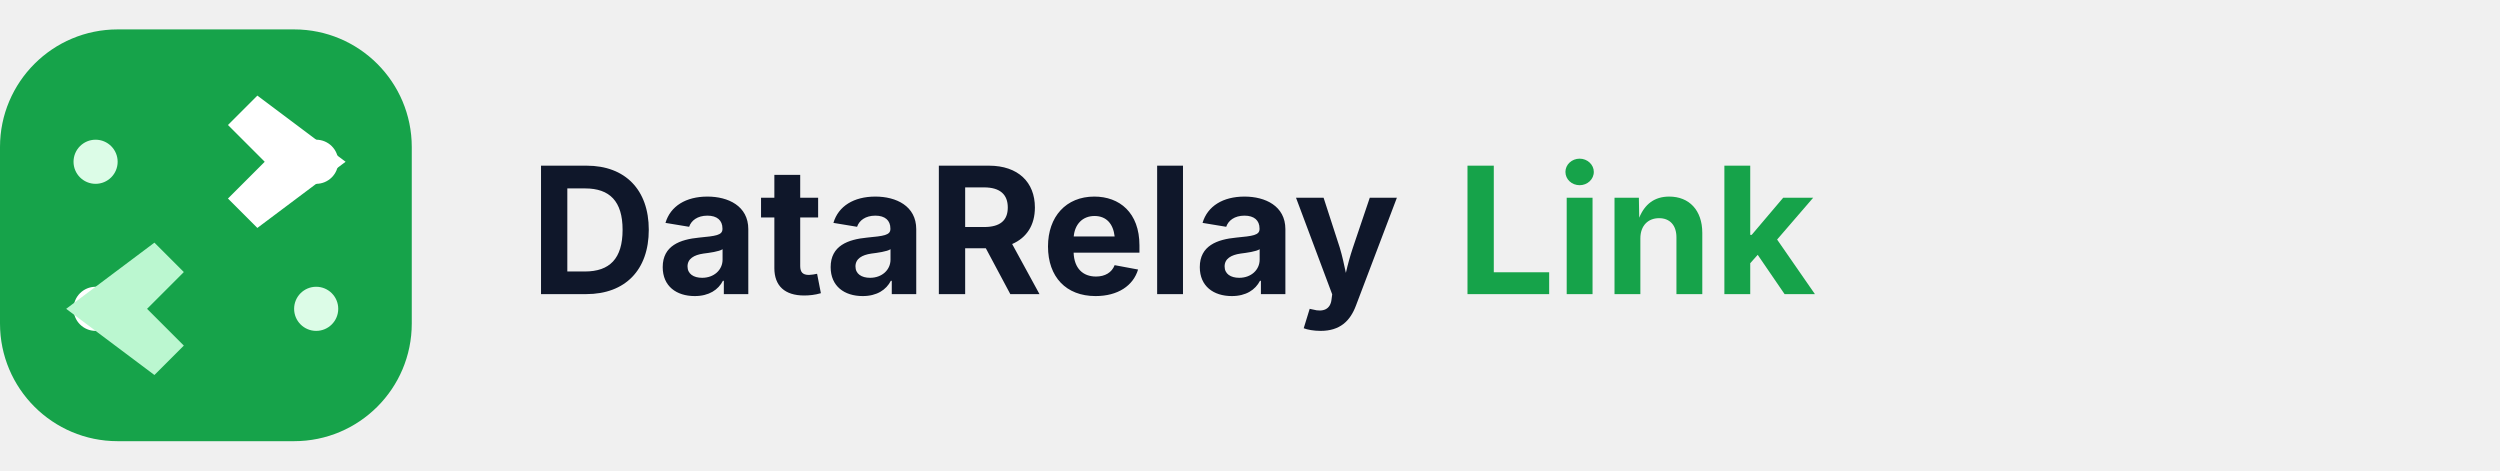
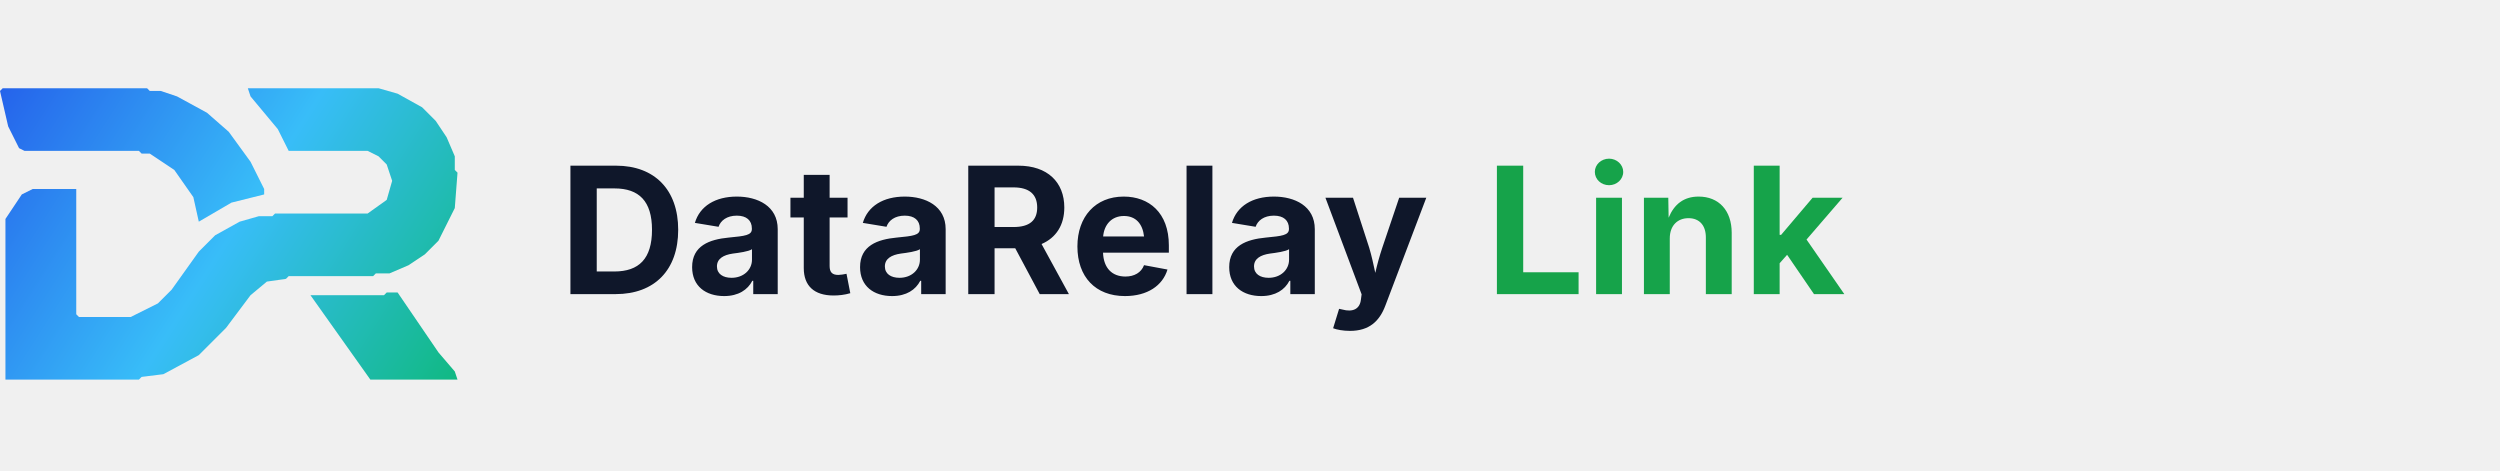
<svg xmlns="http://www.w3.org/2000/svg" width="340" height="64" viewBox="0 0 340 64" role="img" aria-label="DataRelay Link">
-   <rect x="0" y="4" width="56" height="56" rx="16" fill="#16A34A" />
-   <circle cx="13" cy="22" r="3" fill="#DCFCE7" />
-   <circle cx="43" cy="22" r="3" fill="#FFFFFF" />
-   <path d="M16 22h20l-5-5 4-4 12 9-12 9-4-4 5-5H16z" fill="#FFFFFF" />
-   <circle cx="43" cy="42" r="3" fill="#DCFCE7" />
-   <circle cx="13" cy="42" r="3" fill="#FFFFFF" />
-   <path d="M40 42H20l5 5-4 4-12-9 12-9 4 4-5 5h20z" fill="#BBF7D0" />
-   <text x="72" y="40" font-family="Inter, ui-sans-serif, system-ui, -apple-system, BlinkMacSystemFont, Segoe UI, sans-serif" font-size="24" font-weight="750" fill="#0F172A">DataRelay</text>
-   <text x="198" y="40" font-family="Inter, ui-sans-serif, system-ui, -apple-system, BlinkMacSystemFont, Segoe UI, sans-serif" font-size="24" font-weight="750" fill="#16A34A">Link</text>
+   <defs>
+     <linearGradient id="datarelay-link-docs-a-light" x1="0" y1="0" x2="169" y2="108" gradientUnits="userSpaceOnUse">
+       <stop offset="0" stop-color="#2563EB" />
+       <stop offset="0.5" stop-color="#38BDF8" />
+       <stop offset="1" stop-color="#10B981" />
+     </linearGradient>
+   </defs>
+   <g transform="translate(0 12) scale(0.3703704)">
+     <path d="M114 76 L136 107 L168 107 L167 104 L161 97 L146 75 L142 75 L141 76 Z" fill="url(#datarelay-link-docs-a-light)" />
+     <path d="M164 18 L160 12 L155 7 L146 2 L139 0 L91 0 L92 3 L102 15 L106 23 L135 23 L139 25 L142 28 L144 34 L142 41 L135 46 L101 46 L100 47 L95 47 L88 49 L79 54 L73 60 L63 74 L58 79 L48 84 L29 84 L28 83 L28 37 L12 37 L8 39 L2 48 L2 107 L51 107 L52 106 L60 105 L73 98 L83 88 L92 76 L98 71 L105 70 L106 69 L137 69 L138 68 L143 68 L150 65 L156 61 L161 56 L167 44 L168 31 L167 30 L167 25 Z" fill="url(#datarelay-link-docs-a-light)" />
+     <path d="M0 1 L3 14 L7 22 L9 23 L51 23 L52 24 L55 24 L64 30 L71 40 L73 49 L85 42 L97 39 L97 37 L92 27 L84 16 L76 9 L65 3 L59 1 L55 1 L54 0 L1 0 Z" fill="url(#datarelay-link-docs-a-light)" />
+   </g>
+   <text x="76" y="40" font-family="Inter, ui-sans-serif, system-ui, -apple-system, BlinkMacSystemFont, Segoe UI, sans-serif" font-size="24" font-weight="750" fill="#0F172A">DataRelay</text>
+   <text x="202" y="40" font-family="Inter, ui-sans-serif, system-ui, -apple-system, BlinkMacSystemFont, Segoe UI, sans-serif" font-size="24" font-weight="750" fill="#16A34A">Link</text>
</svg>
